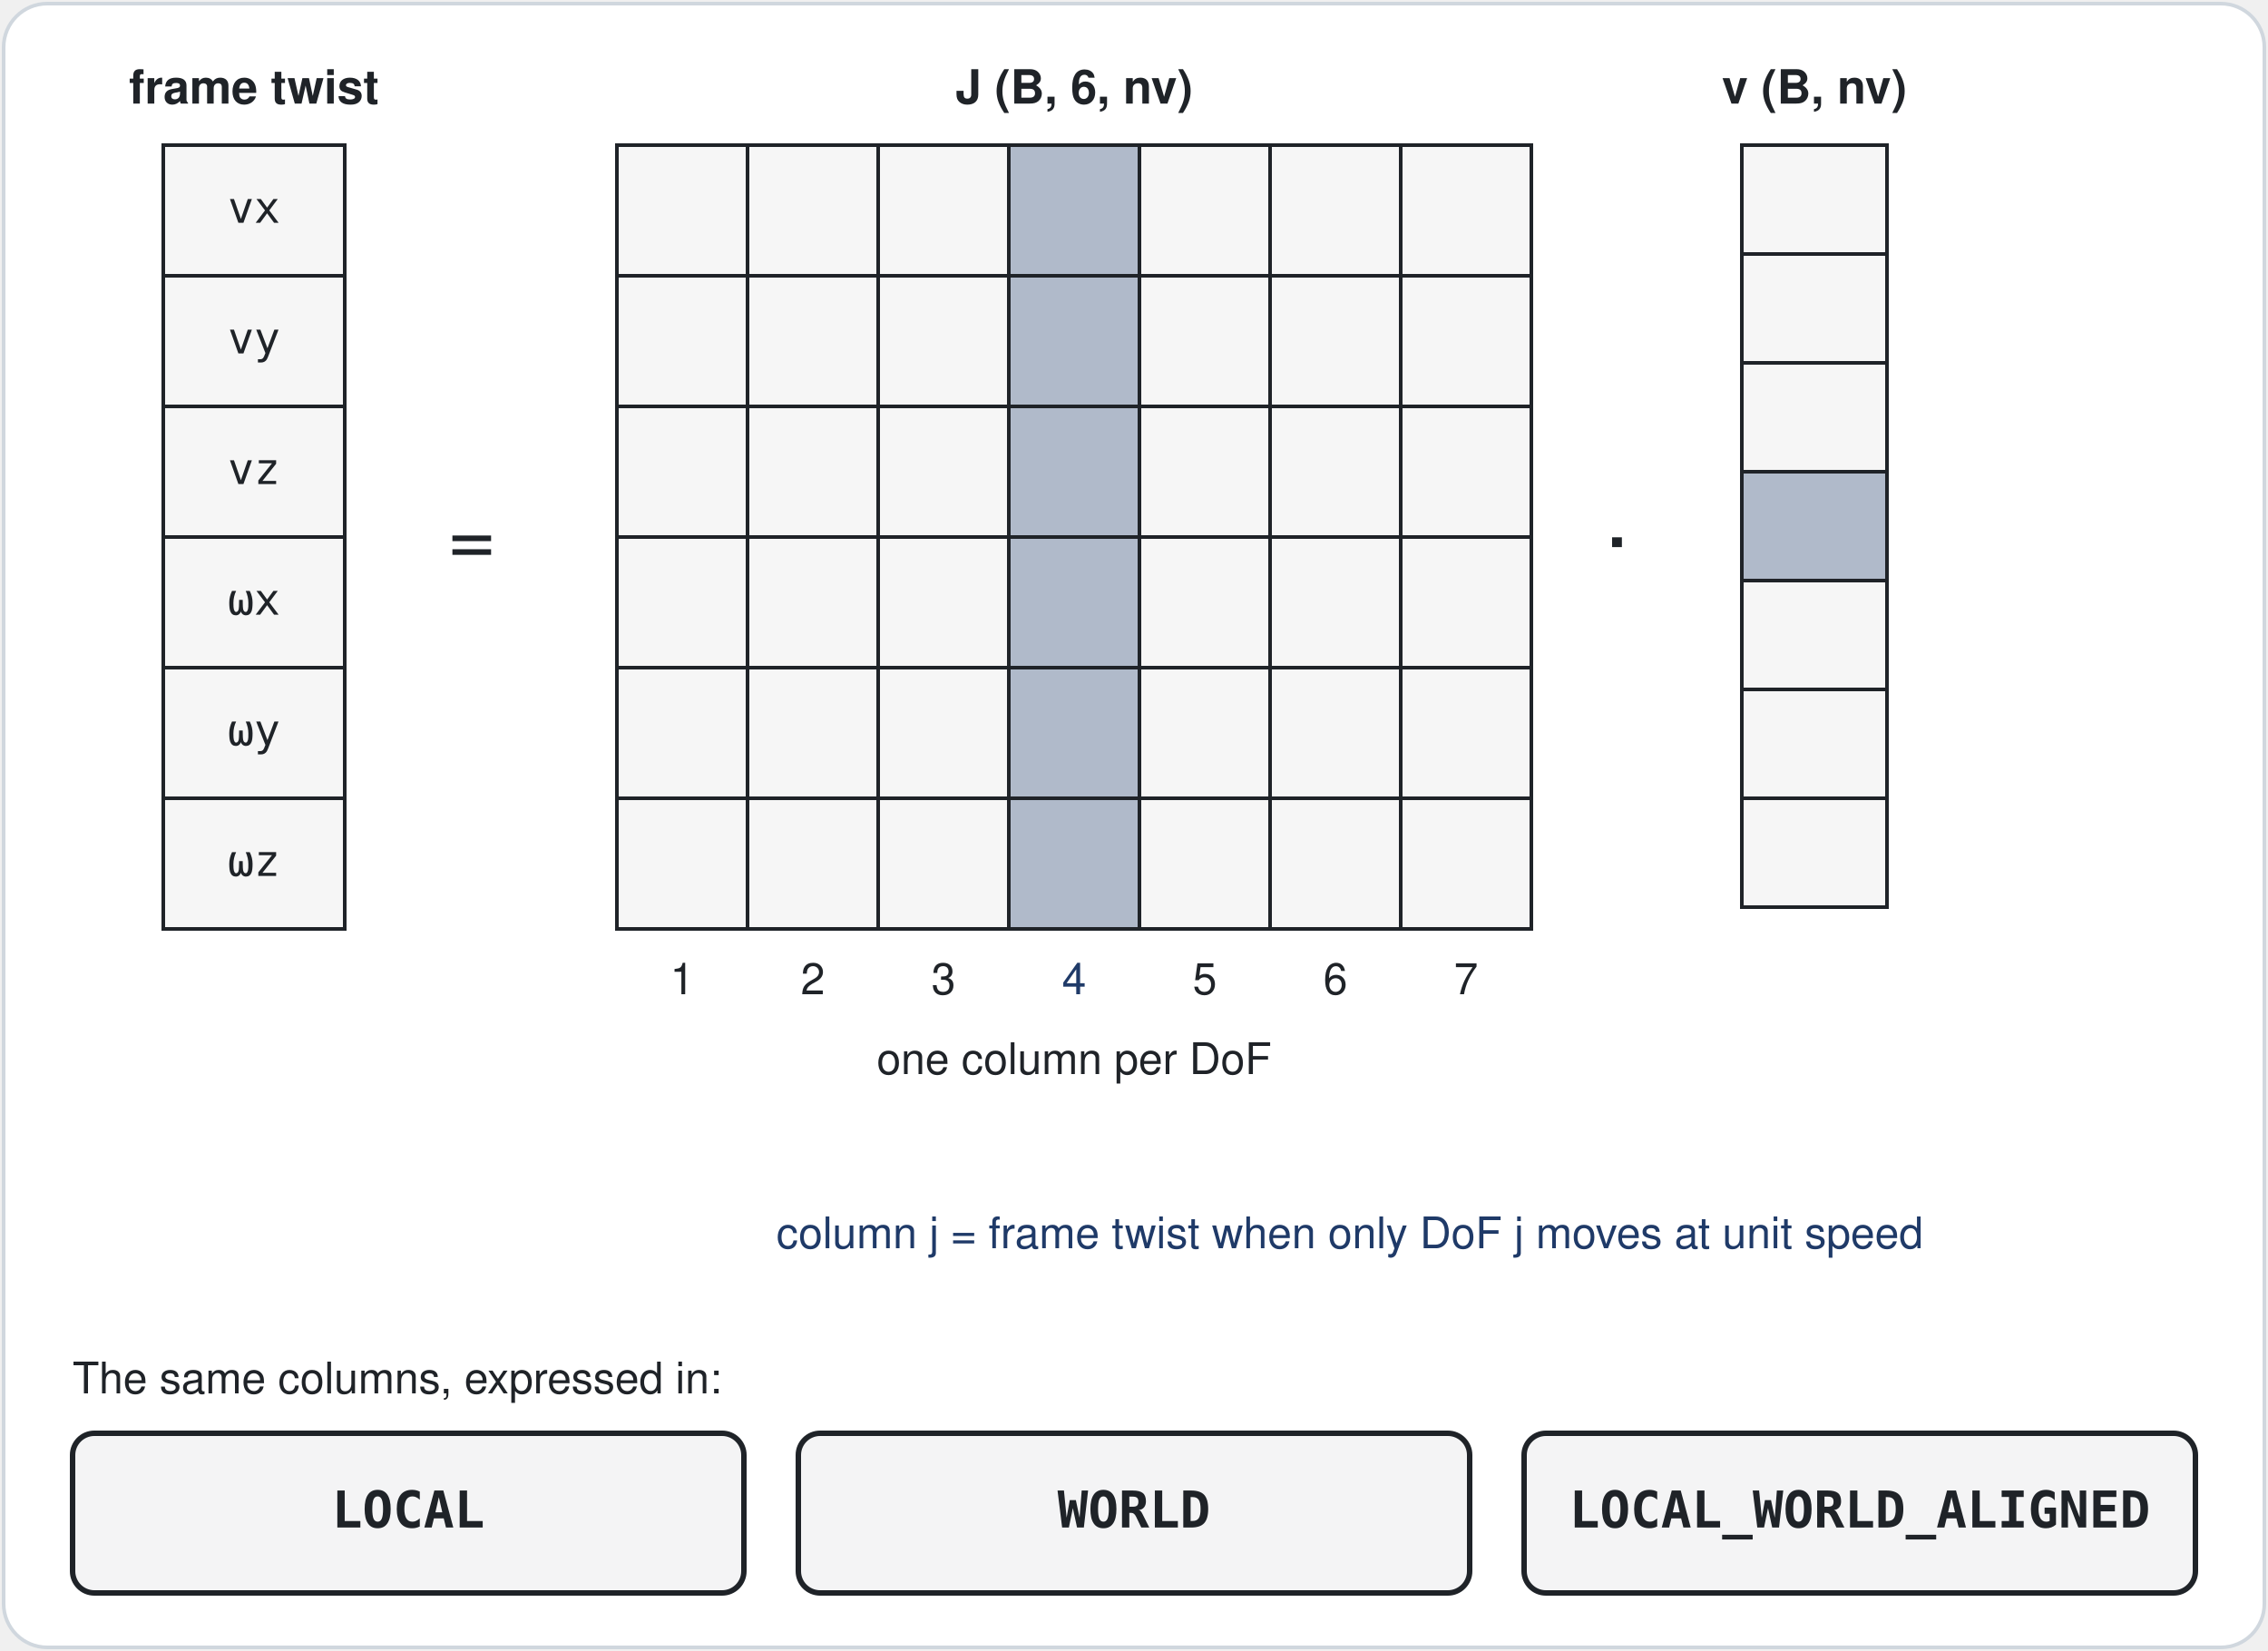
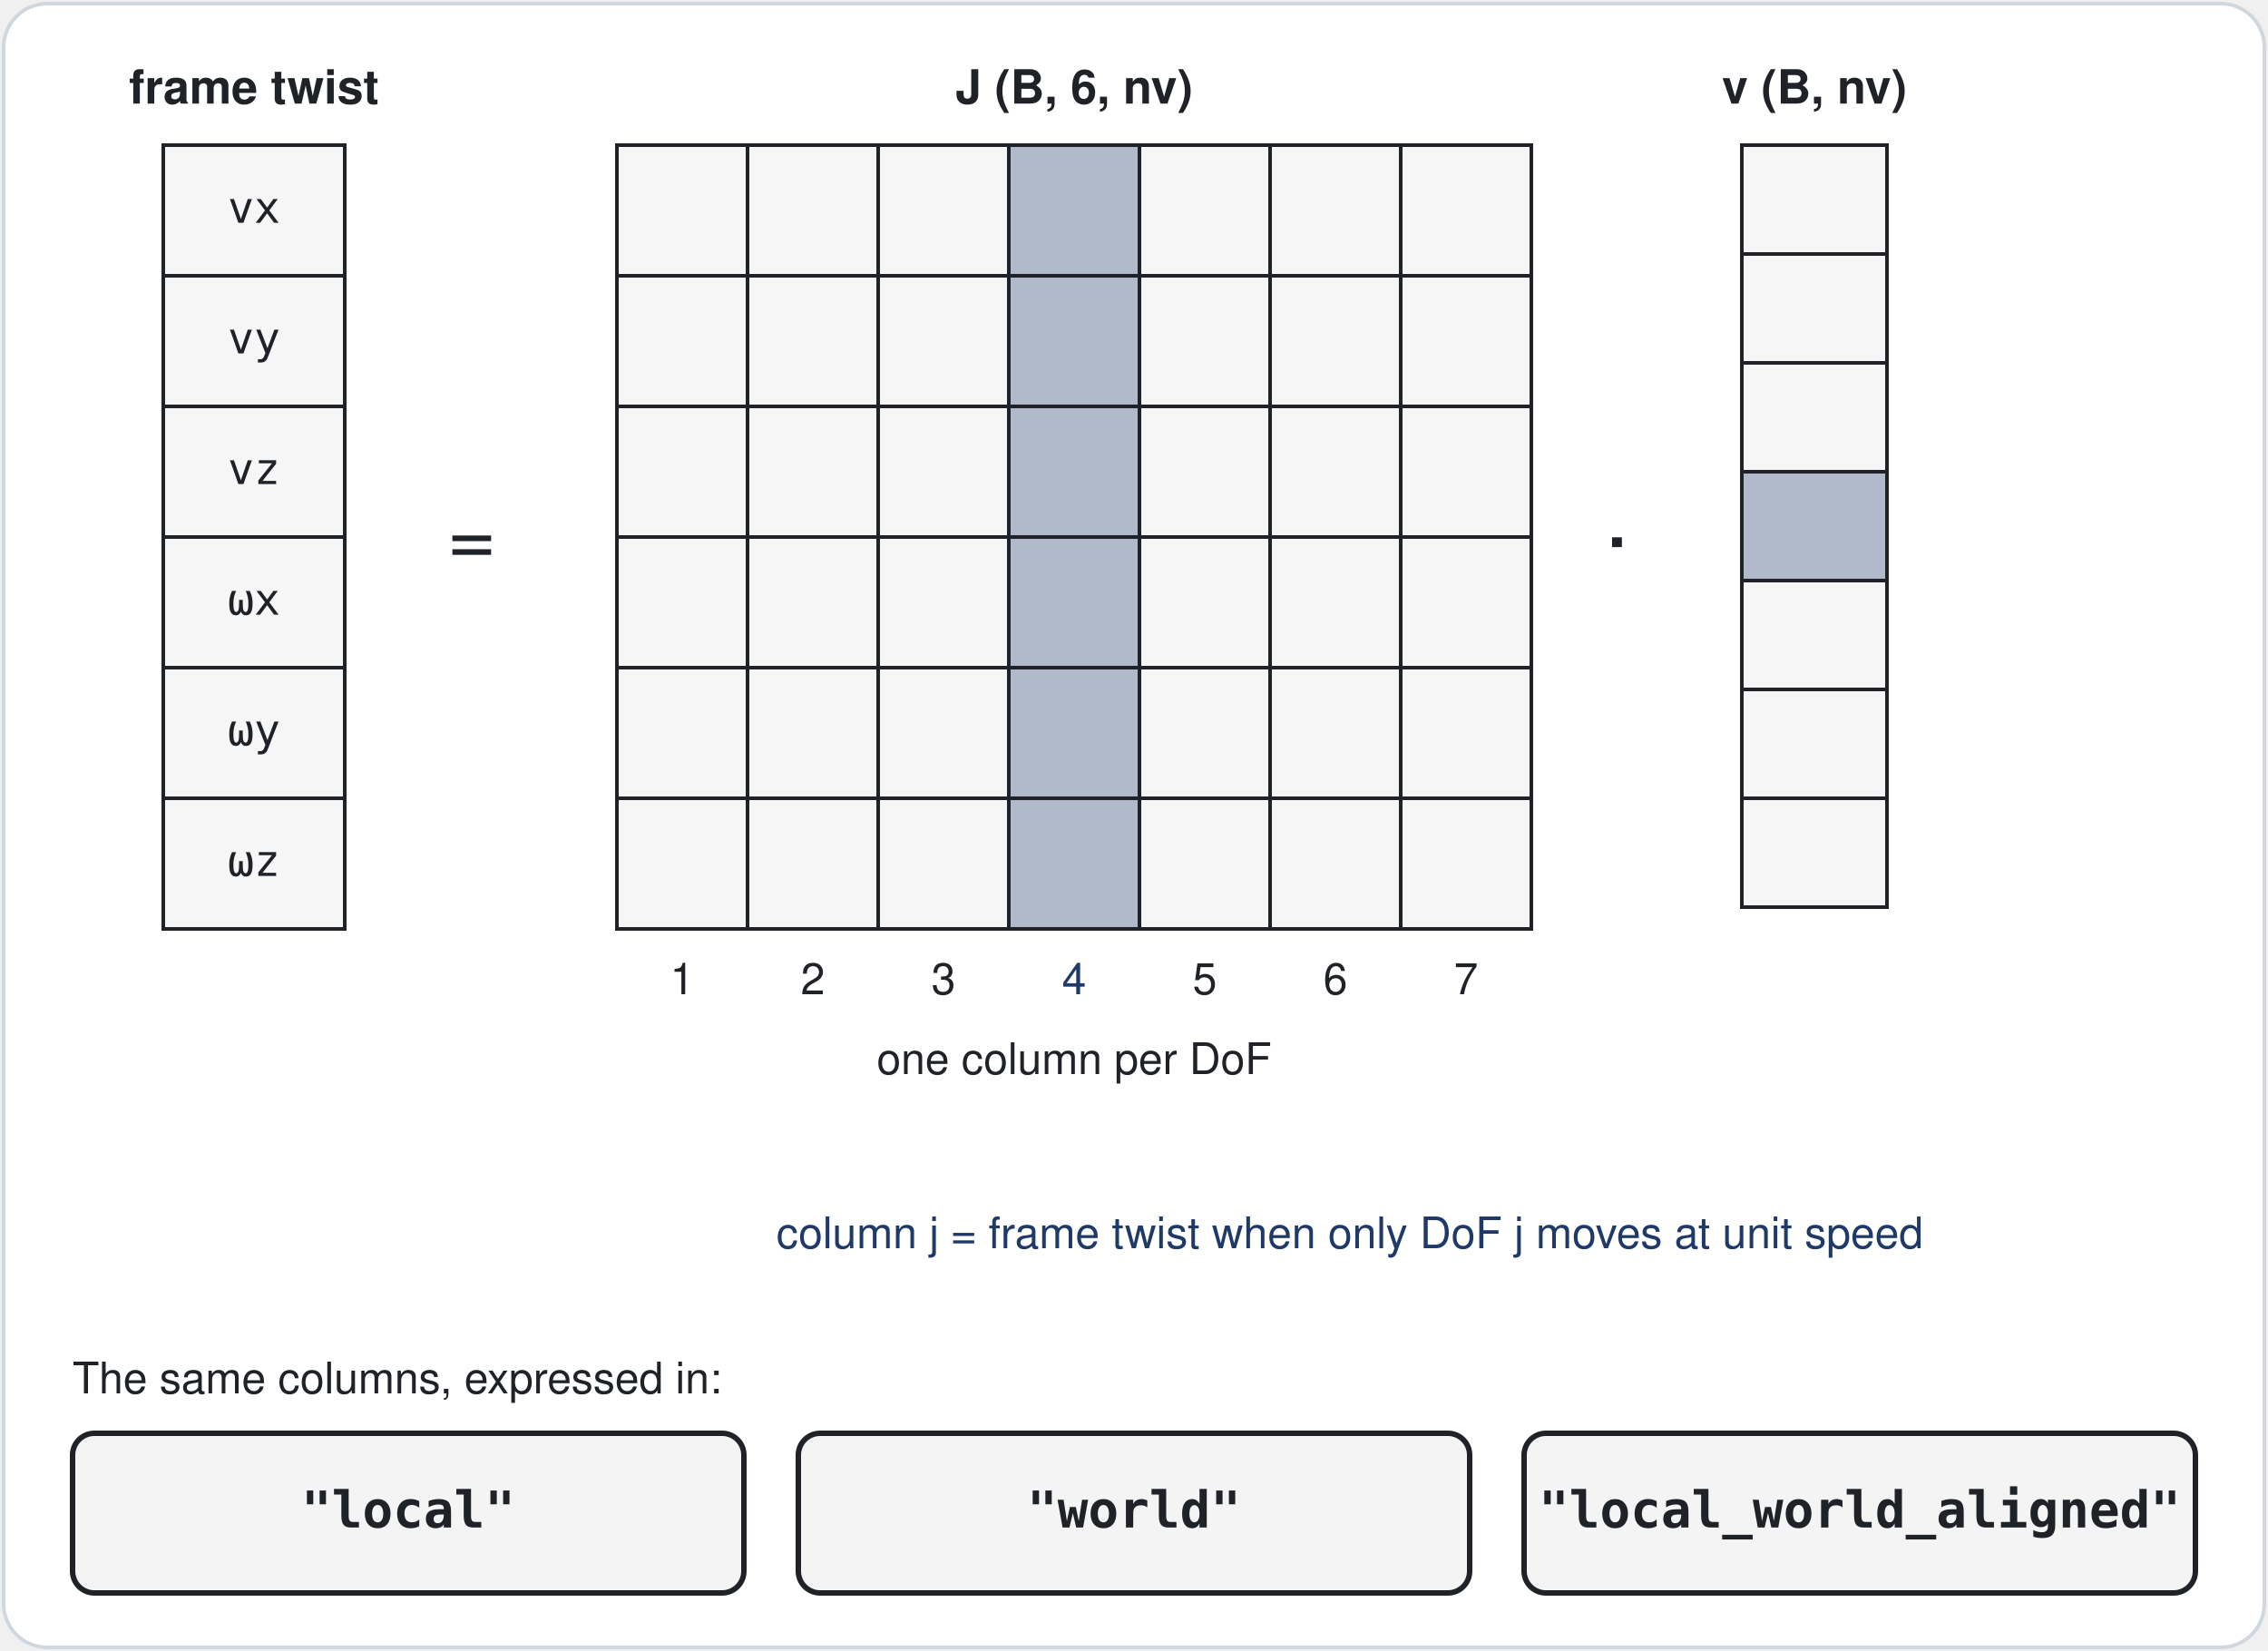
<svg xmlns="http://www.w3.org/2000/svg" viewBox="0 0 625 455" width="625" height="455" style="color:#1f2328">
  <defs>
    <marker id="a" viewBox="0 0 10 10" refX="9" refY="5" markerWidth="7" markerHeight="7" orient="auto">
      <path d="M0,0 L10,5 L0,10 z" fill="currentColor" />
    </marker>
    <marker id="ah" viewBox="0 0 10 10" refX="9" refY="5" markerWidth="7" markerHeight="7" orient="auto">
      <path d="M0,0 L10,5 L0,10 z" fill="#1f3a68" />
    </marker>
  </defs>
  <rect x="1" y="1" width="623" height="453" rx="12" fill="#ffffff" stroke="#d0d7de" stroke-width="1" />
  <text x="70" y="24" font-size="13" text-anchor="middle" fill="currentColor" font-family="Helvetica, Arial, sans-serif" font-weight="600" dominant-baseline="middle">frame twist</text>
  <rect x="45" y="40" width="50" height="36" fill="currentColor" fill-opacity="0.04" stroke="currentColor" stroke-width="1" />
  <text x="70.0" y="58.0" font-size="12" text-anchor="middle" fill="currentColor" font-family="Menlo, Consolas, DejaVu Sans Mono, monospace" dominant-baseline="middle">vx</text>
  <rect x="45" y="76" width="50" height="36" fill="currentColor" fill-opacity="0.04" stroke="currentColor" stroke-width="1" />
  <text x="70.0" y="94.0" font-size="12" text-anchor="middle" fill="currentColor" font-family="Menlo, Consolas, DejaVu Sans Mono, monospace" dominant-baseline="middle">vy</text>
  <rect x="45" y="112" width="50" height="36" fill="currentColor" fill-opacity="0.04" stroke="currentColor" stroke-width="1" />
  <text x="70.0" y="130.0" font-size="12" text-anchor="middle" fill="currentColor" font-family="Menlo, Consolas, DejaVu Sans Mono, monospace" dominant-baseline="middle">vz</text>
  <rect x="45" y="148" width="50" height="36" fill="currentColor" fill-opacity="0.04" stroke="currentColor" stroke-width="1" />
  <text x="70.0" y="166.0" font-size="12" text-anchor="middle" fill="currentColor" font-family="Menlo, Consolas, DejaVu Sans Mono, monospace" dominant-baseline="middle">ωx</text>
  <rect x="45" y="184" width="50" height="36" fill="currentColor" fill-opacity="0.04" stroke="currentColor" stroke-width="1" />
  <text x="70.0" y="202.0" font-size="12" text-anchor="middle" fill="currentColor" font-family="Menlo, Consolas, DejaVu Sans Mono, monospace" dominant-baseline="middle">ωy</text>
  <rect x="45" y="220" width="50" height="36" fill="currentColor" fill-opacity="0.04" stroke="currentColor" stroke-width="1" />
  <text x="70.0" y="238.0" font-size="12" text-anchor="middle" fill="currentColor" font-family="Menlo, Consolas, DejaVu Sans Mono, monospace" dominant-baseline="middle">ωz</text>
  <text x="130" y="148" font-size="22" text-anchor="middle" fill="currentColor" font-family="Helvetica, Arial, sans-serif" dominant-baseline="middle">=</text>
  <text x="296" y="24" font-size="13" text-anchor="middle" fill="currentColor" font-family="Helvetica, Arial, sans-serif" font-weight="600" dominant-baseline="middle">J (B, 6, nv)</text>
  <rect x="170" y="40" width="36" height="36" fill="currentColor" fill-opacity="0.04" stroke="currentColor" stroke-width="1" />
  <rect x="170" y="76" width="36" height="36" fill="currentColor" fill-opacity="0.04" stroke="currentColor" stroke-width="1" />
  <rect x="170" y="112" width="36" height="36" fill="currentColor" fill-opacity="0.04" stroke="currentColor" stroke-width="1" />
  <rect x="170" y="148" width="36" height="36" fill="currentColor" fill-opacity="0.04" stroke="currentColor" stroke-width="1" />
  <rect x="170" y="184" width="36" height="36" fill="currentColor" fill-opacity="0.04" stroke="currentColor" stroke-width="1" />
  <rect x="170" y="220" width="36" height="36" fill="currentColor" fill-opacity="0.04" stroke="currentColor" stroke-width="1" />
  <rect x="206" y="40" width="36" height="36" fill="currentColor" fill-opacity="0.04" stroke="currentColor" stroke-width="1" />
  <rect x="206" y="76" width="36" height="36" fill="currentColor" fill-opacity="0.04" stroke="currentColor" stroke-width="1" />
  <rect x="206" y="112" width="36" height="36" fill="currentColor" fill-opacity="0.04" stroke="currentColor" stroke-width="1" />
  <rect x="206" y="148" width="36" height="36" fill="currentColor" fill-opacity="0.04" stroke="currentColor" stroke-width="1" />
  <rect x="206" y="184" width="36" height="36" fill="currentColor" fill-opacity="0.04" stroke="currentColor" stroke-width="1" />
  <rect x="206" y="220" width="36" height="36" fill="currentColor" fill-opacity="0.04" stroke="currentColor" stroke-width="1" />
  <rect x="242" y="40" width="36" height="36" fill="currentColor" fill-opacity="0.04" stroke="currentColor" stroke-width="1" />
  <rect x="242" y="76" width="36" height="36" fill="currentColor" fill-opacity="0.04" stroke="currentColor" stroke-width="1" />
  <rect x="242" y="112" width="36" height="36" fill="currentColor" fill-opacity="0.04" stroke="currentColor" stroke-width="1" />
  <rect x="242" y="148" width="36" height="36" fill="currentColor" fill-opacity="0.04" stroke="currentColor" stroke-width="1" />
  <rect x="242" y="184" width="36" height="36" fill="currentColor" fill-opacity="0.04" stroke="currentColor" stroke-width="1" />
  <rect x="242" y="220" width="36" height="36" fill="currentColor" fill-opacity="0.04" stroke="currentColor" stroke-width="1" />
  <rect x="278" y="40" width="36" height="36" fill="#1f3a68" fill-opacity="0.35" stroke="currentColor" stroke-width="1" />
  <rect x="278" y="76" width="36" height="36" fill="#1f3a68" fill-opacity="0.35" stroke="currentColor" stroke-width="1" />
  <rect x="278" y="112" width="36" height="36" fill="#1f3a68" fill-opacity="0.35" stroke="currentColor" stroke-width="1" />
  <rect x="278" y="148" width="36" height="36" fill="#1f3a68" fill-opacity="0.35" stroke="currentColor" stroke-width="1" />
  <rect x="278" y="184" width="36" height="36" fill="#1f3a68" fill-opacity="0.35" stroke="currentColor" stroke-width="1" />
  <rect x="278" y="220" width="36" height="36" fill="#1f3a68" fill-opacity="0.35" stroke="currentColor" stroke-width="1" />
  <rect x="314" y="40" width="36" height="36" fill="currentColor" fill-opacity="0.04" stroke="currentColor" stroke-width="1" />
  <rect x="314" y="76" width="36" height="36" fill="currentColor" fill-opacity="0.04" stroke="currentColor" stroke-width="1" />
  <rect x="314" y="112" width="36" height="36" fill="currentColor" fill-opacity="0.04" stroke="currentColor" stroke-width="1" />
  <rect x="314" y="148" width="36" height="36" fill="currentColor" fill-opacity="0.04" stroke="currentColor" stroke-width="1" />
  <rect x="314" y="184" width="36" height="36" fill="currentColor" fill-opacity="0.04" stroke="currentColor" stroke-width="1" />
  <rect x="314" y="220" width="36" height="36" fill="currentColor" fill-opacity="0.04" stroke="currentColor" stroke-width="1" />
  <rect x="350" y="40" width="36" height="36" fill="currentColor" fill-opacity="0.04" stroke="currentColor" stroke-width="1" />
  <rect x="350" y="76" width="36" height="36" fill="currentColor" fill-opacity="0.04" stroke="currentColor" stroke-width="1" />
  <rect x="350" y="112" width="36" height="36" fill="currentColor" fill-opacity="0.04" stroke="currentColor" stroke-width="1" />
  <rect x="350" y="148" width="36" height="36" fill="currentColor" fill-opacity="0.04" stroke="currentColor" stroke-width="1" />
  <rect x="350" y="184" width="36" height="36" fill="currentColor" fill-opacity="0.04" stroke="currentColor" stroke-width="1" />
  <rect x="350" y="220" width="36" height="36" fill="currentColor" fill-opacity="0.04" stroke="currentColor" stroke-width="1" />
  <rect x="386" y="40" width="36" height="36" fill="currentColor" fill-opacity="0.04" stroke="currentColor" stroke-width="1" />
  <rect x="386" y="76" width="36" height="36" fill="currentColor" fill-opacity="0.04" stroke="currentColor" stroke-width="1" />
  <rect x="386" y="112" width="36" height="36" fill="currentColor" fill-opacity="0.04" stroke="currentColor" stroke-width="1" />
  <rect x="386" y="148" width="36" height="36" fill="currentColor" fill-opacity="0.04" stroke="currentColor" stroke-width="1" />
  <rect x="386" y="184" width="36" height="36" fill="currentColor" fill-opacity="0.04" stroke="currentColor" stroke-width="1" />
  <rect x="386" y="220" width="36" height="36" fill="currentColor" fill-opacity="0.04" stroke="currentColor" stroke-width="1" />
  <text x="188" y="270" font-size="12" text-anchor="middle" fill="currentColor" font-family="Helvetica, Arial, sans-serif" dominant-baseline="middle">1</text>
  <text x="224" y="270" font-size="12" text-anchor="middle" fill="currentColor" font-family="Helvetica, Arial, sans-serif" dominant-baseline="middle">2</text>
  <text x="260" y="270" font-size="12" text-anchor="middle" fill="currentColor" font-family="Helvetica, Arial, sans-serif" dominant-baseline="middle">3</text>
  <text x="296" y="270" font-size="12" text-anchor="middle" fill="#1f3a68" font-family="Helvetica, Arial, sans-serif" dominant-baseline="middle">4</text>
  <text x="332" y="270" font-size="12" text-anchor="middle" fill="currentColor" font-family="Helvetica, Arial, sans-serif" dominant-baseline="middle">5</text>
  <text x="368" y="270" font-size="12" text-anchor="middle" fill="currentColor" font-family="Helvetica, Arial, sans-serif" dominant-baseline="middle">6</text>
  <text x="404" y="270" font-size="12" text-anchor="middle" fill="currentColor" font-family="Helvetica, Arial, sans-serif" dominant-baseline="middle">7</text>
  <text x="296" y="292" font-size="12" text-anchor="middle" fill="currentColor" font-family="Helvetica, Arial, sans-serif" dominant-baseline="middle">one column per DoF</text>
  <text x="445" y="148" font-size="26" text-anchor="middle" fill="currentColor" font-family="Helvetica, Arial, sans-serif" dominant-baseline="middle">·</text>
  <text x="500" y="24" font-size="13" text-anchor="middle" fill="currentColor" font-family="Helvetica, Arial, sans-serif" font-weight="600" dominant-baseline="middle">v (B, nv)</text>
  <rect x="480" y="40" width="40" height="30" fill="currentColor" fill-opacity="0.04" stroke="currentColor" stroke-width="1" />
  <rect x="480" y="70" width="40" height="30" fill="currentColor" fill-opacity="0.04" stroke="currentColor" stroke-width="1" />
  <rect x="480" y="100" width="40" height="30" fill="currentColor" fill-opacity="0.04" stroke="currentColor" stroke-width="1" />
  <rect x="480" y="130" width="40" height="30" fill="#1f3a68" fill-opacity="0.35" stroke="currentColor" stroke-width="1" />
  <rect x="480" y="160" width="40" height="30" fill="currentColor" fill-opacity="0.04" stroke="currentColor" stroke-width="1" />
  <rect x="480" y="190" width="40" height="30" fill="currentColor" fill-opacity="0.04" stroke="currentColor" stroke-width="1" />
  <rect x="480" y="220" width="40" height="30" fill="currentColor" fill-opacity="0.04" stroke="currentColor" stroke-width="1" />
  <text x="530" y="340" font-size="12" text-anchor="end" fill="#1f3a68" font-family="Helvetica, Arial, sans-serif" dominant-baseline="middle">column j = frame twist when only DoF j moves at unit speed</text>
  <text x="20" y="380" font-size="12" text-anchor="start" fill="currentColor" font-family="Helvetica, Arial, sans-serif" dominant-baseline="middle">The same columns, expressed in:</text>
  <rect x="20" y="395" width="185" height="44" rx="6" fill="currentColor" fill-opacity="0.05" stroke="currentColor" stroke-width="1.5" />
-   <text x="112.5" y="417.0" font-size="14" text-anchor="middle" fill="currentColor" font-family="Menlo, Consolas, DejaVu Sans Mono, monospace" font-weight="600" dominant-baseline="middle">LOCAL</text>
+   <text x="112.5" y="417.0" font-size="14" text-anchor="middle" fill="currentColor" font-family="Menlo, Consolas, DejaVu Sans Mono, monospace" font-weight="600" dominant-baseline="middle">"local"</text>
  <rect x="220" y="395" width="185" height="44" rx="6" fill="currentColor" fill-opacity="0.05" stroke="currentColor" stroke-width="1.5" />
-   <text x="312.5" y="417.0" font-size="14" text-anchor="middle" fill="currentColor" font-family="Menlo, Consolas, DejaVu Sans Mono, monospace" font-weight="600" dominant-baseline="middle">WORLD</text>
+   <text x="312.5" y="417.0" font-size="14" text-anchor="middle" fill="currentColor" font-family="Menlo, Consolas, DejaVu Sans Mono, monospace" font-weight="600" dominant-baseline="middle">"world"</text>
  <rect x="420" y="395" width="185" height="44" rx="6" fill="currentColor" fill-opacity="0.05" stroke="currentColor" stroke-width="1.5" />
-   <text x="512.5" y="417.0" font-size="14" text-anchor="middle" fill="currentColor" font-family="Menlo, Consolas, DejaVu Sans Mono, monospace" font-weight="600" dominant-baseline="middle">LOCAL_WORLD_ALIGNED</text>
+   <text x="512.5" y="417.0" font-size="14" text-anchor="middle" fill="currentColor" font-family="Menlo, Consolas, DejaVu Sans Mono, monospace" font-weight="600" dominant-baseline="middle">"local_world_aligned"</text>
</svg>
